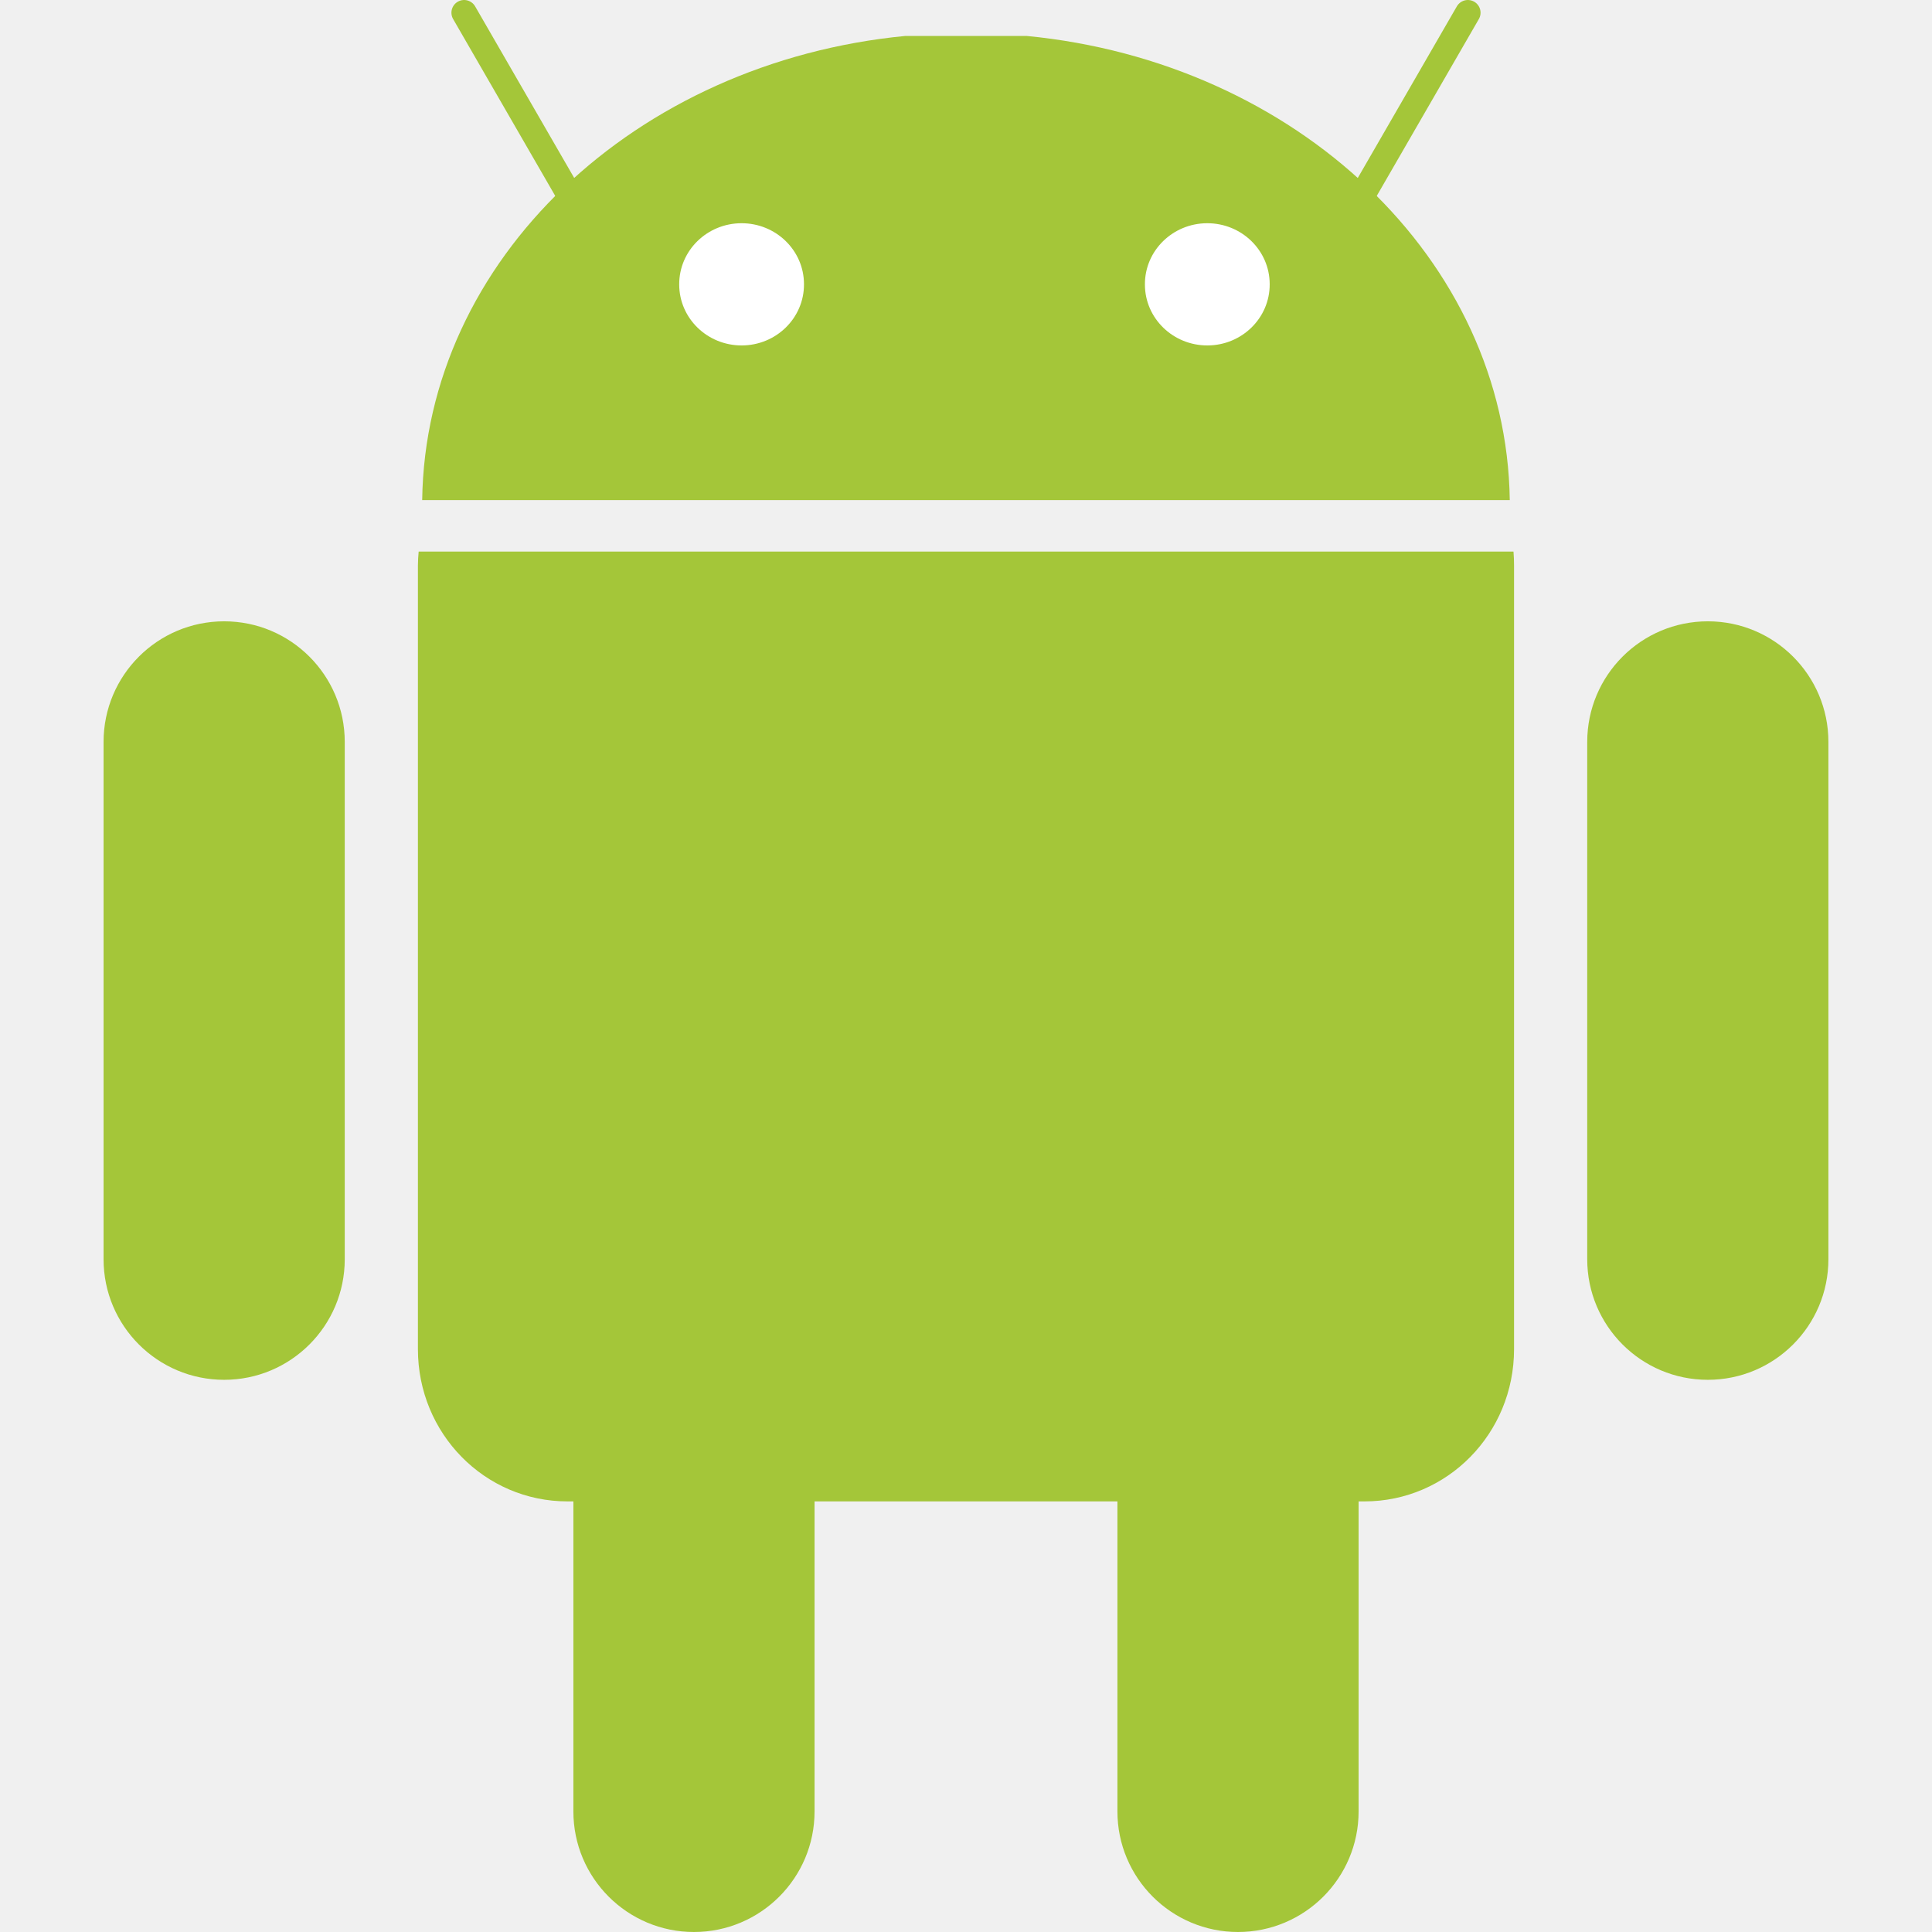
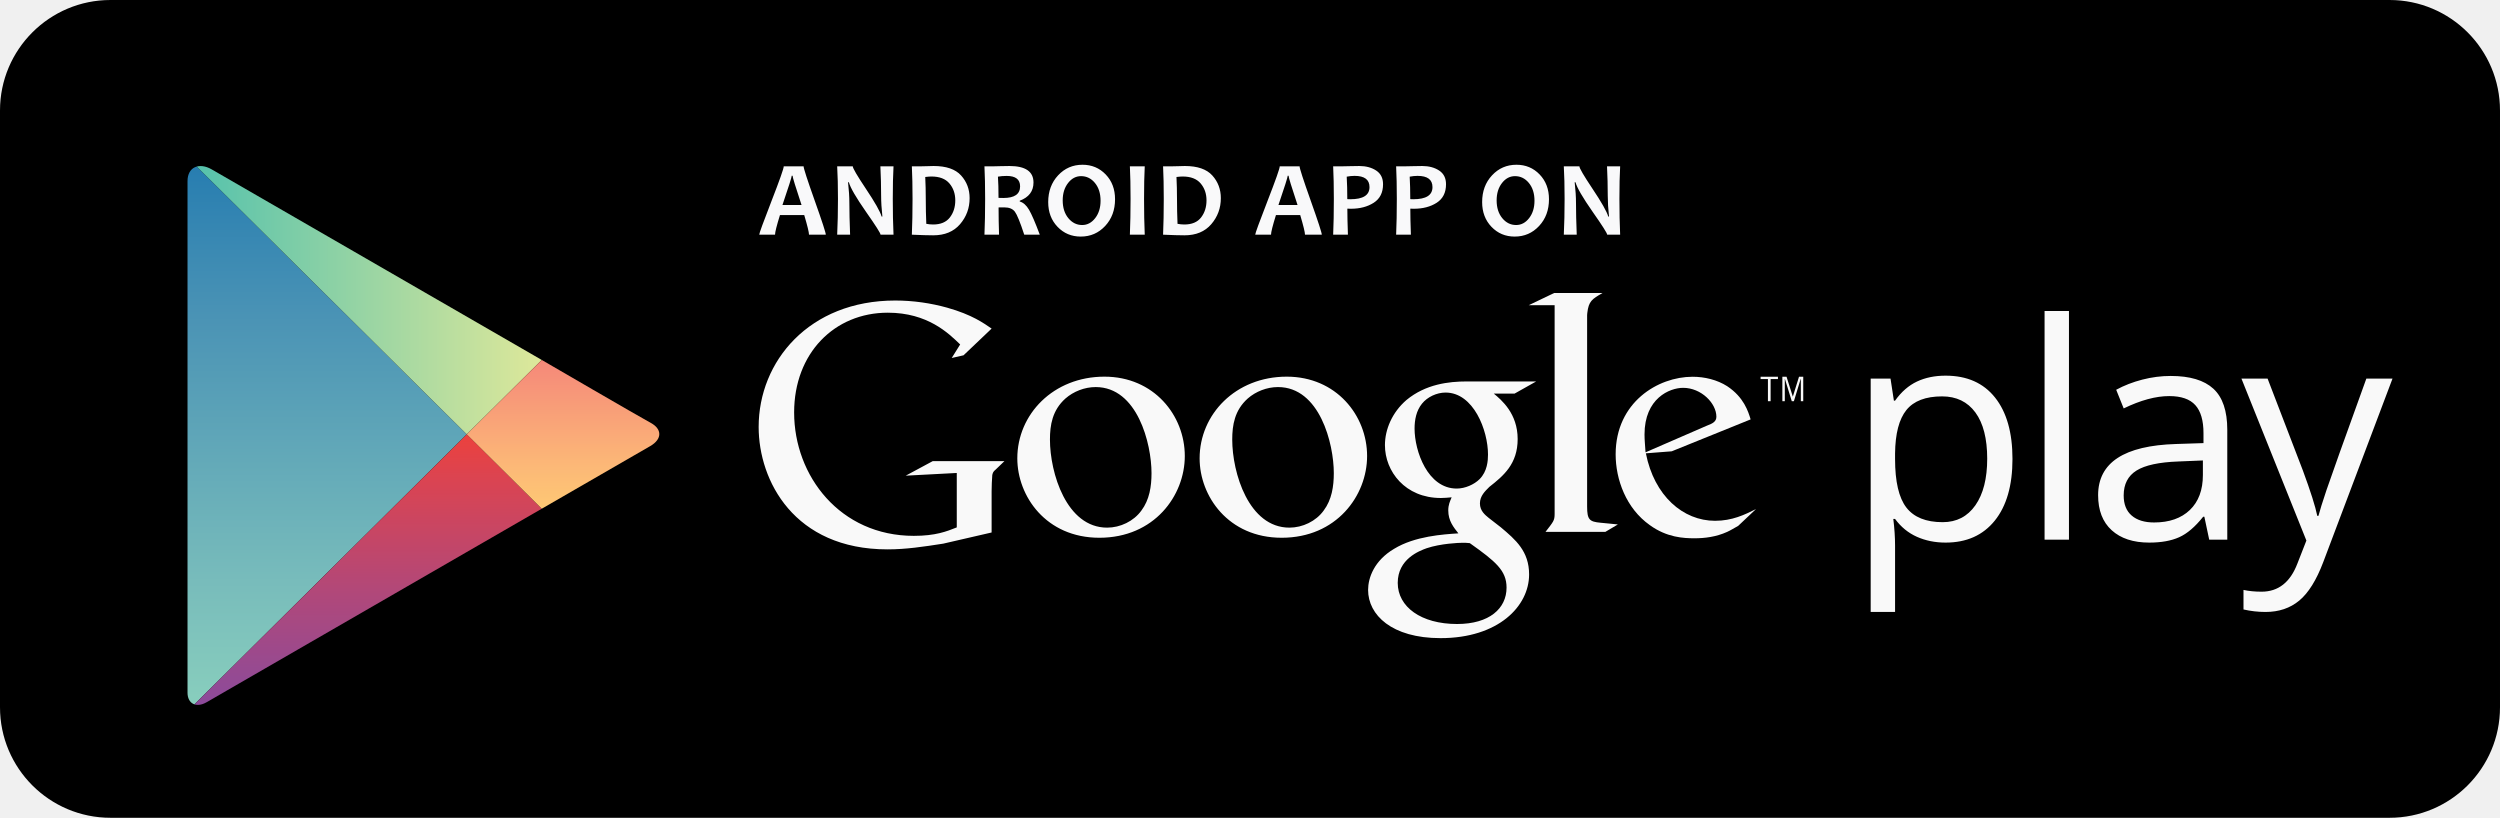
- <svg xmlns="http://www.w3.org/2000/svg" width="800px" height="800px" viewBox="19.933 68.509 228.155 228.155">
-   <path d="M101.885 207.092c7.865 0 14.241 6.376 14.241 14.241v61.09c0 7.865-6.376 14.24-14.241 14.24-7.864 0-14.24-6.375-14.24-14.24v-61.09c0-7.864 6.376-14.24 14.24-14.24z" fill="#a4c639" />
-   <path d="M69.374 133.645c-.047.54-.088 1.086-.088 1.638v92.557c0 9.954 7.879 17.973 17.66 17.973h94.124c9.782 0 17.661-8.02 17.661-17.973v-92.557c0-.552-.02-1.1-.066-1.638H69.374z" fill="#a4c639" />
-   <path d="M166.133 207.092c7.865 0 14.241 6.376 14.241 14.241v61.09c0 7.865-6.376 14.24-14.241 14.24-7.864 0-14.24-6.375-14.24-14.24v-61.09c0-7.864 6.376-14.24 14.24-14.24zM46.405 141.882c7.864 0 14.24 6.376 14.24 14.241v61.09c0 7.865-6.376 14.241-14.24 14.241-7.865 0-14.241-6.376-14.241-14.24v-61.09c-.001-7.865 6.375-14.242 14.241-14.242zM221.614 141.882c7.864 0 14.24 6.376 14.24 14.241v61.09c0 7.865-6.376 14.241-14.24 14.241-7.865 0-14.241-6.376-14.241-14.24v-61.09c0-7.865 6.376-14.242 14.241-14.242zM69.79 127.565c.396-28.43 25.21-51.74 57.062-54.812h14.312c31.854 3.073 56.666 26.384 57.062 54.812H69.79z" fill="#a4c639" />
-   <path d="M74.743 70.009l15.022 26.02M193.276 70.009l-15.023 26.02" fill="none" stroke="#a4c639" stroke-width="3" stroke-linecap="round" stroke-linejoin="round" />
-   <path d="M114.878 102.087c.012 3.974-3.277 7.205-7.347 7.216-4.068.01-7.376-3.202-7.388-7.176v-.04c-.011-3.975 3.278-7.205 7.347-7.216 4.068-.011 7.376 3.2 7.388 7.176v.04zM169.874 102.087c.012 3.974-3.277 7.205-7.347 7.216-4.068.01-7.376-3.202-7.388-7.176v-.04c-.011-3.975 3.278-7.205 7.347-7.216 4.068-.011 7.376 3.2 7.388 7.176v.04z" fill="#ffffff" />
+ <svg xmlns="http://www.w3.org/2000/svg" xmlns:xlink="http://www.w3.org/1999/xlink" width="6137.761" height="2007.732" viewBox="2.86 0.814 6137.761 2007.732">
+   <path d="M6140.621 1737.202c0 149.832-121.453 271.344-271.261 271.344H274.18c-149.82.012-271.32-121.5-271.32-271.344V272.134C2.86 122.314 124.36.814 274.18.814h5595.168c149.808 0 271.261 121.5 271.261 271.32v1465.068h.012z" />
+   <defs>
+     <path id="a" d="M1332.988 884.566l-276.756-159.78S552.041 433.654 522.4 416.542c-29.64-17.112-59.172-6.744-59.172 29.016v1255.813c0 26.808 21.107 38.364 46.859 23.508 25.74-14.88 546.145-315.348 546.145-315.348l276.744-159.769s234.816-135.563 266.027-153.576c31.213-18.036 28.213-42.756 1.873-56.939-26.328-14.197-267.888-154.681-267.888-154.681z" />
+   </defs>
+   <clipPath id="b">
+     <use xlink:href="#a" overflow="visible" />
+   </clipPath>
+   <linearGradient id="c" gradientUnits="userSpaceOnUse" x1="1451.479" y1="2452.512" x2="1451.479" y2="2339.209" gradientTransform="matrix(12 0 0 -12 -16611.705 29817.492)">
+     <stop offset="0" stop-color="#257cb0" />
+     <stop offset=".286" stop-color="#4a93b5" />
+     <stop offset=".767" stop-color="#78bcbb" />
+     <stop offset="1" stop-color="#89cfbd" />
+   </linearGradient>
+   <path clip-path="url(#b)" fill="url(#c)" d="M463.24 387.346v1359.636l685.608-679.812z" />
+   <defs>
+     <path id="d" d="M1332.988 884.566l-276.756-159.78S552.041 433.654 522.4 416.542c-29.64-17.112-59.172-6.744-59.172 29.016v1255.813c0 26.808 21.107 38.364 46.859 23.508 25.74-14.88 546.145-315.348 546.145-315.348l276.744-159.769s234.816-135.563 266.027-153.576c31.213-18.036 28.213-42.756 1.873-56.939-26.328-14.197-267.888-154.681-267.888-154.681z" />
+   </defs>
+   <clipPath id="e">
+     <use xlink:href="#d" overflow="visible" />
+   </clipPath>
+   <linearGradient id="f" gradientUnits="userSpaceOnUse" x1="1422.913" y1="2424.393" x2="1495.392" y2="2424.393" gradientTransform="matrix(12 0 0 -12 -16611.705 29817.492)">
+     <stop offset="0" stop-color="#52c1ad" />
+     <stop offset="1" stop-color="#dee89a" />
+   </linearGradient>
+   <path clip-path="url(#e)" fill="url(#f)" d="M1332.988 884.566l-276.756-159.78L463.24 382.402v4.944l685.608 679.824z" />
+   <defs>
+     <path id="g" d="M1332.988 884.566l-276.756-159.78S552.041 433.654 522.4 416.542c-29.64-17.112-59.172-6.744-59.172 29.016v1255.813c0 26.808 21.107 38.364 46.859 23.508 25.74-14.88 546.145-315.348 546.145-315.348l276.744-159.769s234.816-135.563 266.027-153.576c31.213-18.036 28.213-42.756 1.873-56.939-26.328-14.197-267.888-154.681-267.888-154.681z" />
+   </defs>
+   <clipPath id="h">
+     <use xlink:href="#g" overflow="visible" />
+   </clipPath>
+   <linearGradient id="i" gradientUnits="userSpaceOnUse" x1="1459.151" y1="2395.86" x2="1459.151" y2="2338.797" gradientTransform="matrix(12 0 0 -12 -16611.705 29817.492)">
+     <stop offset="0" stop-color="#ec413d" />
+     <stop offset=".167" stop-color="#da4452" />
+     <stop offset=".575" stop-color="#b0487a" />
+     <stop offset=".862" stop-color="#954a92" />
+     <stop offset="1" stop-color="#8a4a9d" />
+   </linearGradient>
+   <path clip-path="url(#h)" fill="url(#i)" d="M463.24 1746.982v4.944l592.992-342.396 276.744-159.78-184.128-182.58z" />
+   <defs>
+     <path id="j" d="M1332.988 884.566l-276.756-159.78S552.041 433.654 522.4 416.542c-29.64-17.112-59.172-6.744-59.172 29.016v1255.813c0 26.808 21.107 38.364 46.859 23.508 25.74-14.88 546.145-315.348 546.145-315.348l276.744-159.769s234.816-135.563 266.027-153.576c31.213-18.036 28.213-42.756 1.873-56.939-26.328-14.197-267.888-154.681-267.888-154.681z" />
+   </defs>
+   <clipPath id="k">
+     <use xlink:href="#j" overflow="visible" />
+   </clipPath>
+   <linearGradient id="l" gradientUnits="userSpaceOnUse" x1="1500.897" y1="2411.077" x2="1500.897" y2="2380.646" gradientTransform="matrix(12 0 0 -12 -16611.705 29817.492)">
+     <stop offset="0" stop-color="#f58879" />
+     <stop offset=".119" stop-color="#f69079" />
+     <stop offset=".713" stop-color="#fcb877" />
+     <stop offset="1" stop-color="#fec874" />
+   </linearGradient>
+   <path clip-path="url(#k)" fill="url(#l)" d="M1332.988 884.566l-184.14 182.604 184.128 182.58 316.283-182.592z" />
+   <path d="M4779.556 1332.946c-25.752 0-49.248-4.752-70.524-14.244-21.276-9.504-39.155-24.12-53.592-43.824h-4.319c2.879 23.088 4.319 44.977 4.319 65.652v162.708h-59.856V930.322h48.696l8.28 54.12h2.88c15.407-21.66 33.336-37.272 53.771-46.896 20.437-9.624 43.896-14.436 70.332-14.436 52.44 0 92.916 17.928 121.404 53.76 28.5 35.832 42.756 86.112 42.756 150.792 0 64.944-14.496 115.38-43.452 151.368-28.979 35.951-69.203 53.916-120.695 53.916zm-8.664-358.968c-40.404 0-69.624 11.196-87.66 33.553-18.036 22.367-27.3 57.972-27.792 106.8v13.332c0 55.571 9.264 95.315 27.792 119.256s48.24 35.88 89.1 35.88c34.176 0 60.937-13.812 80.305-41.472 19.344-27.648 29.027-65.772 29.027-114.384 0-49.284-9.684-87.133-29.027-113.461-19.357-26.352-46.621-39.504-81.745-39.504zM5082.376 1325.722h-59.881v-561.36h59.881v561.36zM5426.692 1325.722l-11.916-56.279h-2.88c-19.729 24.791-39.385 41.579-58.992 50.327-19.596 8.796-44.076 13.177-73.404 13.177-39.203 0-69.924-10.104-92.184-30.301-22.26-20.195-33.372-48.924-33.372-86.22 0-79.836 63.864-121.692 191.567-125.556l67.129-2.172v-24.528c0-31.032-6.685-53.952-20.041-68.724-13.332-14.809-34.716-22.2-64.031-22.2-32.965 0-70.248 10.104-111.841 30.3l-18.407-45.816c19.5-10.584 40.824-18.875 64.056-24.888 23.208-6.012 46.464-9.023 69.804-9.023 47.137 0 82.068 10.452 104.809 31.38 22.716 20.928 34.08 54.479 34.08 100.668v269.844h-44.376v.011zm-135.288-42.192c37.26 0 66.54-10.225 87.84-30.66 21.265-20.437 31.933-49.068 31.933-85.884v-35.712l-59.916 2.508c-47.616 1.716-81.925 9.084-102.996 22.224-21.036 13.104-31.561 33.492-31.561 61.152 0 21.636 6.54 38.124 19.669 49.403 13.115 11.317 31.439 16.969 55.031 16.969zM5505.832 930.322h64.2l86.593 225.491c18.996 51.48 30.791 88.633 35.375 111.492h2.881c3.131-12.288 9.695-33.252 19.655-62.987 9.984-29.712 42.647-121.021 97.944-273.996h64.248l-169.944 450.252c-16.824 44.496-36.491 76.067-59.004 94.739-22.476 18.624-50.088 27.925-82.764 27.925-18.288 0-36.324-2.04-54.144-6.12v-47.977c13.223 2.88 28.031 4.332 44.388 4.332 41.136 0 70.452-23.088 88.032-69.275l21.996-56.269-159.456-397.607zM3670.167 967.066c19.009 15.731 58.705 48.779 58.705 111.672 0 61.164-34.74 90.168-69.48 117.42-10.752 10.739-23.16 22.355-23.16 40.571 0 18.156 12.396 28.093 21.528 35.545l29.784 23.111c36.384 30.612 69.432 58.752 69.432 115.836 0 77.736-75.264 156.276-217.488 156.276-119.939 0-177.803-57.048-177.803-118.284 0-29.76 14.819-71.916 63.684-100.896 51.24-31.428 120.756-35.52 157.955-38.063-11.615-14.868-24.815-30.588-24.815-56.184 0-14.04 4.152-22.32 8.269-32.292-9.133.84-18.217 1.668-26.496 1.668-87.637 0-137.256-65.34-137.256-129.816 0-38.052 17.388-80.256 52.908-110.82 47.159-38.867 103.391-45.504 148.092-45.504h170.328l-52.933 29.772h-51.253v-.012zm-58.74 367.224c-6.611-.864-10.764-.864-18.996-.864-7.439 0-52.163 1.692-86.855 13.296-18.191 6.564-71.137 26.412-71.137 85.164 0 58.692 57.097 100.933 145.597 100.933 79.344 0 121.571-38.124 121.571-89.353.001-42.264-27.299-64.5-90.18-109.176zm24-157.164c18.996-19.044 20.629-45.48 20.629-60.384 0-59.532-35.545-152.16-104.172-152.16-21.529 0-44.664 10.74-57.9 27.3-14.041 17.364-18.217 39.672-18.217 61.2 0 55.404 32.256 147.216 103.416 147.216 20.677 0 42.961-9.924 56.244-23.172zM3149.5 1321.054c-131.268 0-201.455-102.396-201.455-194.892 0-108.181 88.332-200.616 213.888-200.616 121.319 0 197.292 94.92 197.292 194.855.011 97.393-75.097 200.653-209.725 200.653zm103.201-66.876c19.848-26.448 24.803-59.46 24.803-91.691 0-72.685-34.68-211.38-137.076-211.38-27.239 0-54.479 10.752-74.291 28.128-32.209 28.859-38.016 65.208-38.016 100.752 0 81.684 40.463 216.239 140.399 216.239 32.196 0 65.231-15.66 84.181-42.048zM2701.96 1321.054c-131.293 0-201.492-102.396-201.492-194.892 0-108.181 88.367-200.616 213.888-200.616 121.356 0 197.315 94.92 197.315 194.855.013 97.393-75.107 200.653-209.711 200.653zm103.224-66.876c19.812-26.448 24.78-59.46 24.78-91.691 0-72.685-34.705-211.38-137.101-211.38-27.228 0-54.491 10.752-74.292 28.128-32.208 28.859-37.98 65.208-37.98 100.752 0 81.684 40.44 216.239 140.389 216.239 32.208 0 65.221-15.66 84.204-42.048zM2437.396 1308.106l-118.729 27.396c-48.168 7.488-91.319 14.076-136.955 14.076-229.152 0-316.284-168.528-316.284-300.528 0-161.027 123.672-310.416 335.388-310.416 44.844 0 87.973 6.624 126.984 17.424 62.256 17.437 91.309 39 109.584 51.469l-68.928 65.579-29.04 6.612 20.748-33.216c-28.212-27.372-79.728-78-177.648-78-131.172 0-229.979 99.66-229.979 244.92 0 156.024 112.92 302.964 293.855 302.964 53.184 0 80.521-10.775 105.444-20.76v-133.62l-125.328 6.636 66.384-35.735h176.004l-21.564 20.748c-5.855 5.004-6.659 6.684-8.315 13.26-.864 7.488-1.644 31.584-1.644 39.876v101.316h.023z" fill="#f9f9f9" />
+   <path d="M3932.548 1284.202c-27.408-2.496-33.145-7.452-33.145-39.864V774.49c.168-1.788.276-3.624.443-5.353 3.349-29.04 11.641-34.02 37.404-48.983H3818.5l-62.279 29.892h63.468v.372l-.048-.3v512.508c0 16.572-3.276 19.092-22.393 43.968h146.953l30.719-18.216c-14.1-1.716-28.236-2.52-42.372-4.176zM4270.347 1291.834c-9.035 4.956-18.107 10.752-27.144 14.844-27.252 12.36-55.271 15.672-80.052 15.672-26.316 0-67.572-1.704-109.656-32.172-58.487-41.256-84.047-112.151-84.047-173.964 0-127.764 103.871-190.416 188.783-190.416 29.688 0 60.229 7.404 84.96 23.101 41.185 27.155 51.899 62.604 57.636 81.575l-193.691 78.349-63.492 4.943c20.58 104.7 91.477 165.66 169.824 165.66 42.036 0 72.552-14.808 100.572-28.8l-43.693 41.208zm-77.471-245.712c15.636-5.748 23.879-10.716 23.879-22.248 0-32.952-37.08-70.896-81.636-70.896-33.013 0-94.8 25.572-94.8 114.589 0 14.016 1.656 28.848 2.508 43.739l150.049-65.184zM4349.919 931.438v54.396h-6.611v-54.396h-18v-5.641h42.6v5.641h-17.989zM4424.08 985.834v-54.9h-.3l-16.752 54.9h-5.172l-16.896-54.9h-.217v54.9h-6v-60.036h10.284l15.288 48.528h.216l15.06-48.528h10.429v60.036h-5.94z" fill="#f9f9f9" />
+   <path d="M2030.308 576.994h-41.256c0-5.676-3.912-21.744-11.736-48.216h-59.557c-8.075 26.04-12.119 42.107-12.119 48.216h-38.796c0-3.349 10.032-30.853 30.096-82.5 20.063-51.648 30.096-80.101 30.096-85.332h48.732c0 4.896 9.084 32.928 27.264 84.108 18.18 51.18 27.276 79.08 27.276 83.724zm-59.557-72.84c-14.699-44.341-22.043-68.316-22.043-71.929h-2.064c0 3.349-7.608 27.324-22.812 71.929h46.919zM2196.532 576.994h-31.836c0-3.528-11.819-22.128-35.448-55.812-24.744-35.496-38.844-59.76-42.275-72.827h-2.064c2.148 18.815 3.229 35.831 3.229 51.048 0 21.228.6 47.1 1.8 77.604h-31.716c1.283-26.64 1.932-55.896 1.932-87.78 0-31.367-.648-58.056-1.932-80.052h38.279c0 4.56 10.608 22.74 31.836 54.528 22.597 33.768 35.58 56.676 38.929 68.712h1.932c-2.063-19.164-3.096-36.349-3.096-51.564 0-23.279-.601-47.184-1.8-71.676h32.232c-1.213 21.312-1.801 48-1.801 80.052-.013 32.291.587 61.547 1.799 87.767zM2383.36 487.271c0 24.407-7.823 45.72-23.46 63.936-15.648 18.228-37.561 27.324-65.748 27.324-12.72 0-30.252-.517-52.596-1.549 1.115-25.955 1.68-55.224 1.68-87.779 0-31.272-.564-57.96-1.68-80.053h22.561c3.695 0 9.191-.132 16.5-.384 7.295-.252 12.071-.384 14.303-.384 31.021 0 53.509 7.74 67.488 23.208 13.968 15.468 20.952 34.02 20.952 55.681zm-35.185 5.542c0-16.5-4.812-30.396-14.436-41.712-9.624-11.292-24.324-16.943-44.088-16.943-3.695 0-8.76.384-15.216 1.164.852 17.195 1.284 35.147 1.284 53.88 0 20.544.432 40.908 1.283 61.104a85.294 85.294 0 0 0 16.752 1.68c18.48 0 32.16-5.747 41.053-17.22 8.893-11.472 13.368-25.453 13.368-41.953zM2555.644 576.994h-38.16c-9.972-30.42-17.615-49.2-22.943-56.328-5.328-7.14-13.92-10.704-25.776-10.704-4.992 0-9.757.048-14.304.132 0 22.093.383 44.388 1.164 66.9h-35.832c1.115-25.956 1.68-55.224 1.68-87.78 0-31.271-.564-57.96-1.68-80.052h22.295c2.58 0 7.969-.132 16.177-.384s15.792-.385 22.752-.385c39.444 0 59.172 13.488 59.172 40.477 0 21.396-11.256 36.3-33.768 44.736v1.932c8.676 2.4 16.284 9.18 22.812 20.292 6.515 11.124 15.323 31.512 26.411 61.164zm-48.336-118.597c0-17.1-11.004-25.655-33-25.655-8.076 0-15.217.6-21.396 1.8.948 13.32 1.416 30.684 1.416 52.08 4.729.18 8.725.252 11.988.252 27.324.012 40.992-9.48 40.992-28.477zM2740.419 489.981c0 26.377-8.076 48.252-24.239 65.616-16.164 17.353-36.144 26.04-59.94 26.04-22.691 0-41.688-7.968-56.976-23.916-15.3-15.936-22.944-36.203-22.944-60.768 0-26.376 8.076-48.252 24.24-65.616 16.152-17.352 36.132-26.04 59.939-26.04 22.692 0 41.677 7.944 56.977 23.844 15.3 15.901 22.943 36.169 22.943 60.84zm-35.567 3.733c0-17.964-4.597-32.532-13.788-43.704-9.204-11.172-20.544-16.752-34.032-16.752-12.552 0-23.208 5.628-31.968 16.884s-13.164 25.477-13.164 42.672c0 17.868 4.62 32.412 13.859 43.633 9.24 11.22 20.557 16.824 33.973 16.824 12.54 0 23.208-5.652 31.968-16.957 8.76-11.292 13.152-25.501 13.152-42.6zM2813.308 576.994h-36.48c1.116-26.64 1.68-55.896 1.68-87.78 0-31.368-.563-58.056-1.68-80.052h36.48c-1.116 21.66-1.68 48.336-1.68 80.052 0 32.388.564 61.656 1.68 87.78zM3000.148 487.271c0 24.407-7.824 45.72-23.46 63.936-15.647 18.228-37.56 27.324-65.748 27.324-12.72 0-30.252-.517-52.597-1.549 1.117-25.955 1.681-55.224 1.681-87.779 0-31.272-.563-57.96-1.681-80.053h22.561c3.696 0 9.192-.132 16.5-.384 7.297-.252 12.072-.384 14.305-.384 31.02 0 53.508 7.74 67.487 23.208 13.968 15.468 20.952 34.02 20.952 55.681zm-35.184 5.542c0-16.5-4.812-30.396-14.437-41.712-9.624-11.292-24.323-16.943-44.088-16.943-3.696 0-8.76.384-15.216 1.164.852 17.195 1.283 35.147 1.283 53.88 0 20.544.433 40.908 1.284 61.104a85.301 85.301 0 0 0 16.752 1.68c18.479 0 32.16-5.747 41.052-17.22 8.894-11.472 13.37-25.453 13.37-41.953zM3248.02 576.994h-41.256c0-5.676-3.912-21.744-11.748-48.216h-59.556c-8.076 26.04-12.121 42.107-12.121 48.216h-38.783c0-3.349 10.031-30.853 30.096-82.5 20.064-51.648 30.096-80.101 30.096-85.332h48.732c0 4.896 9.096 32.928 27.264 84.108 18.168 51.18 27.276 79.08 27.276 83.724zm-59.556-72.84c-14.7-44.341-22.057-68.316-22.057-71.929h-2.064c0 3.349-7.596 27.324-22.799 71.929h46.92zM3398.38 453.106c0 20.544-7.633 35.712-22.885 45.504s-33.96 14.699-56.137 14.699c-4.043 0-6.911-.084-8.639-.252 0 16.164.467 37.465 1.416 63.937h-36.229c1.115-24.828 1.68-54.097 1.68-87.78 0-30.936-.563-57.624-1.68-80.052h22.428c3.18 0 9.275-.132 18.3-.384s16.837-.385 23.46-.385c16.32 0 30.12 3.696 41.376 11.088 11.257 7.393 16.91 18.589 16.91 33.625zm-33.252 7.092c0-18.385-12.205-27.588-36.612-27.588-6.108 0-12.552.647-19.332 1.932.948 16.248 1.416 34.632 1.416 55.176 2.147.18 4.644.252 7.476.252 31.368.011 47.052-9.912 47.052-29.772zM3552.988 453.106c0 20.544-7.632 35.712-22.872 45.504-15.252 9.792-33.972 14.699-56.147 14.699-4.045 0-6.912-.084-8.641-.252 0 16.164.469 37.465 1.416 63.937h-36.228c1.116-24.828 1.681-54.097 1.681-87.78 0-30.936-.564-57.624-1.681-80.052h22.428c3.181 0 9.276-.132 18.3-.384s16.836-.385 23.46-.385c16.319 0 30.12 3.696 41.376 11.088 11.255 7.393 16.908 18.589 16.908 33.625zm-33.252 7.092c0-18.385-12.204-27.588-36.611-27.588-6.108 0-12.553.647-19.332 1.932.947 16.248 1.416 34.632 1.416 55.176 2.147.18 4.644.252 7.476.252 31.367.011 47.051-9.912 47.051-29.772zM3805.768 489.981c0 26.377-8.076 48.252-24.24 65.616-16.163 17.364-36.144 26.04-59.94 26.04-22.691 0-41.688-7.968-56.975-23.916-15.289-15.936-22.944-36.203-22.944-60.768 0-26.376 8.076-48.252 24.239-65.616 16.164-17.364 36.145-26.04 59.94-26.04 22.692 0 41.688 7.944 56.976 23.844 15.288 15.901 22.944 36.169 22.944 60.84zm-35.58 3.733c0-17.964-4.597-32.532-13.788-43.704s-20.544-16.752-34.031-16.752c-12.553 0-23.209 5.628-31.969 16.884s-13.152 25.477-13.152 42.672c0 17.868 4.621 32.412 13.86 43.633 9.239 11.22 20.556 16.824 33.96 16.824 12.552 0 23.208-5.652 31.968-16.956 8.772-11.293 13.152-25.502 13.152-42.601zM3980.488 576.994h-31.836c0-3.528-11.809-22.128-35.448-55.812-24.744-35.496-38.845-59.76-42.276-72.827h-2.064c2.148 18.815 3.229 35.831 3.229 51.048 0 21.228.6 47.1 1.801 77.604h-31.717c1.284-26.64 1.932-55.896 1.932-87.78 0-31.367-.646-58.056-1.932-80.052h38.28c0 4.56 10.62 22.74 31.836 54.528 22.608 33.768 35.58 56.676 38.929 68.712h1.932c-2.064-19.164-3.096-36.349-3.096-51.564 0-23.279-.6-47.184-1.801-71.676h32.232c-1.212 21.312-1.8 48-1.8 80.052-.001 32.291.599 61.547 1.799 87.767z" fill="#f9f9fa" />
</svg>
